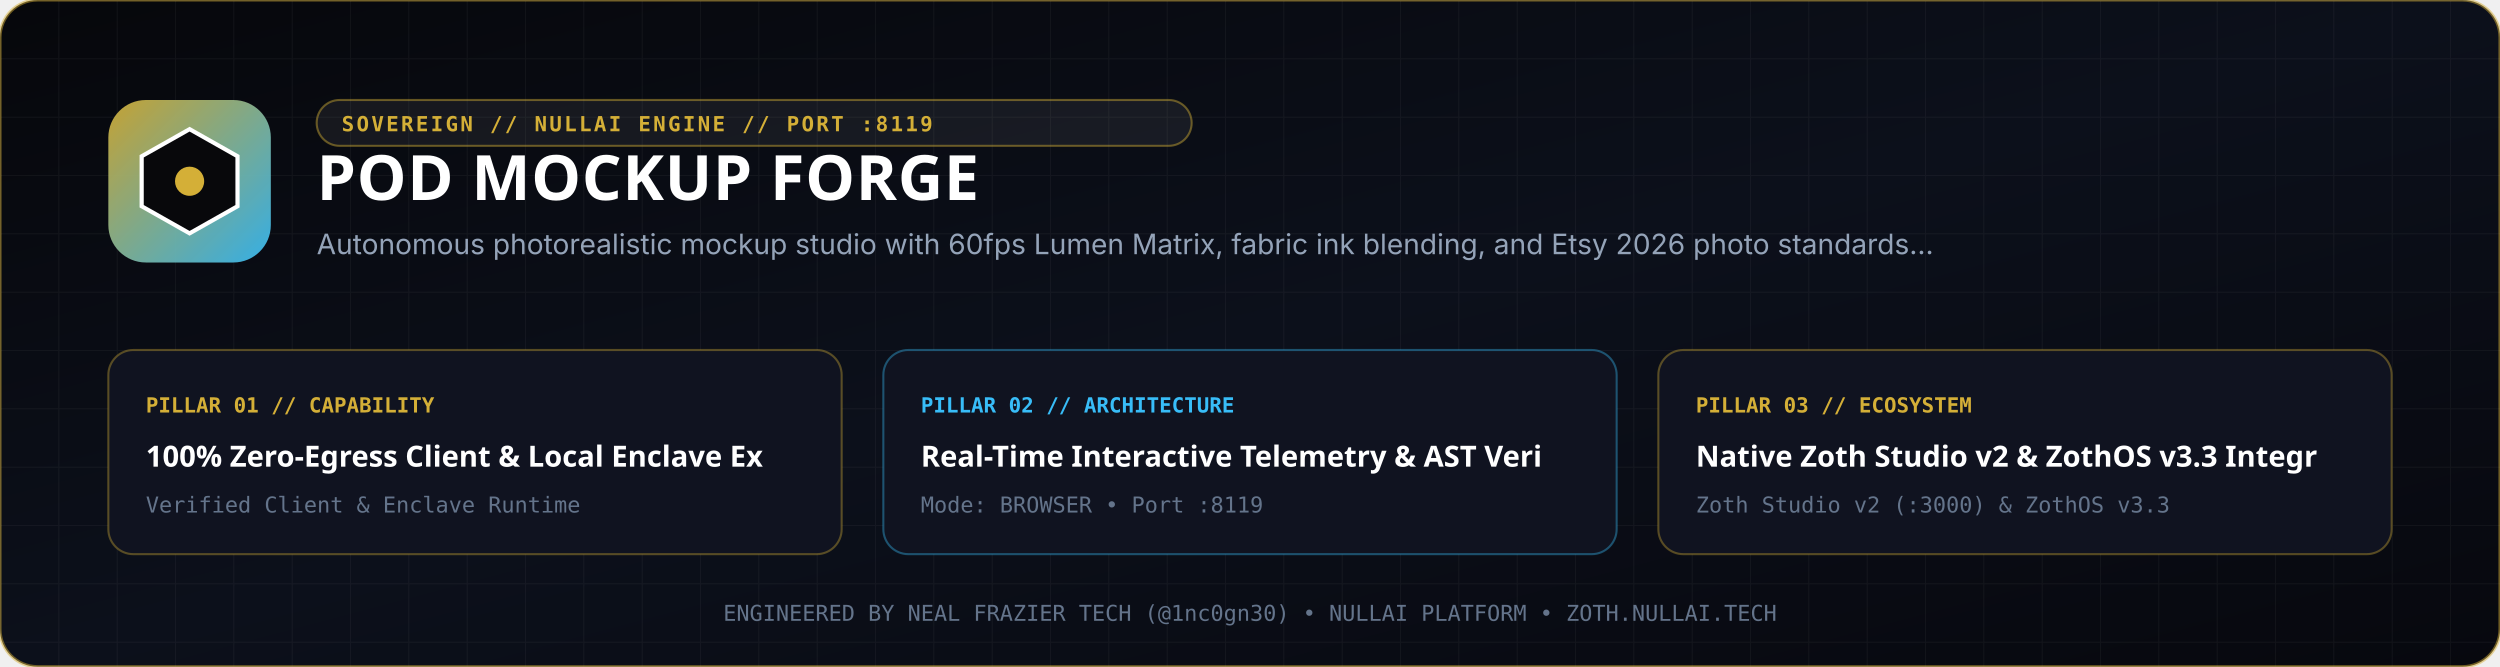
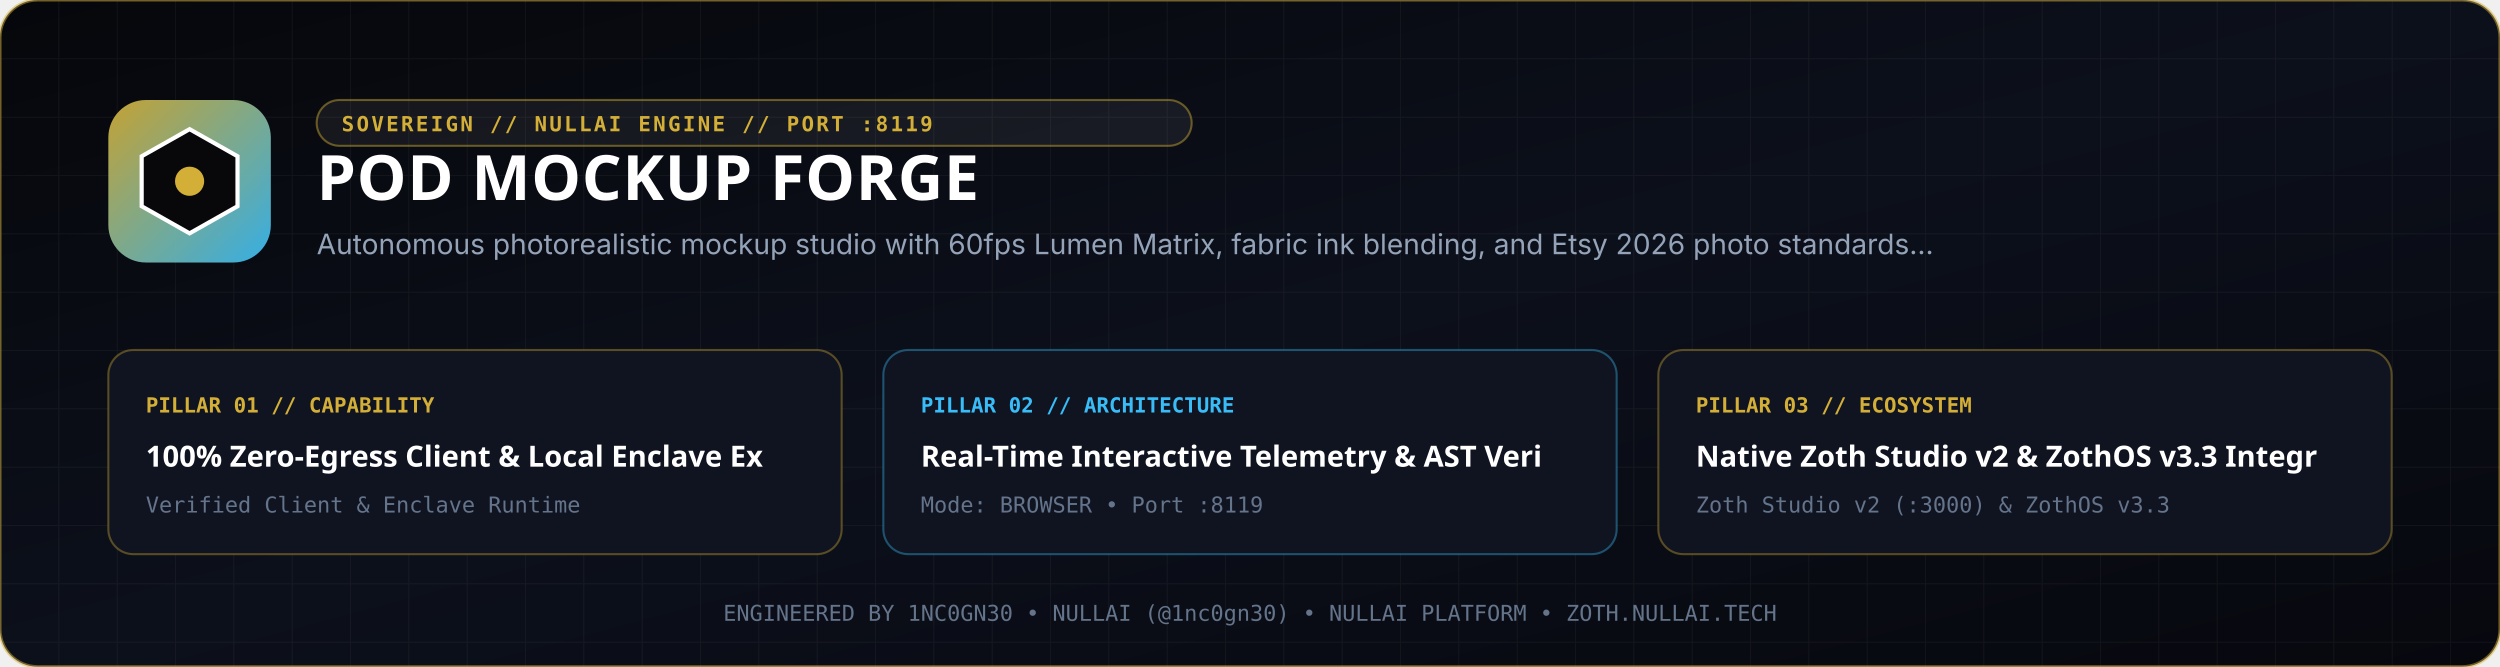
<svg xmlns="http://www.w3.org/2000/svg" viewBox="0 0 1200 320" width="100%" height="100%">
  <defs>
    <linearGradient id="bg" x1="0%" y1="0%" x2="100%" y2="100%">
      <stop offset="0%" stop-color="#06070B" />
      <stop offset="50%" stop-color="#0C101B" />
      <stop offset="100%" stop-color="#07080E" />
    </linearGradient>
    <linearGradient id="accent" x1="0%" y1="0%" x2="100%" y2="100%">
      <stop offset="0%" stop-color="#D4AF37" />
      <stop offset="100%" stop-color="#38BDF8" />
    </linearGradient>
    <pattern id="grid" width="28" height="28" patternUnits="userSpaceOnUse">
      <path d="M 28 0 L 0 0 0 28" fill="none" stroke="rgba(255,255,255,0.04)" stroke-width="1" />
    </pattern>
  </defs>
  <rect width="1200" height="320" rx="18" fill="url(#bg)" stroke="#D4AF37" stroke-opacity="0.5" stroke-width="1.5" />
  <rect width="1200" height="320" rx="18" fill="url(#grid)" />
  <g transform="translate(52, 48)">
    <rect width="78" height="78" rx="18" fill="url(#accent)" opacity="0.92" />
    <polygon points="39,14 62,27 62,51 39,64 16,51 16,27" fill="#08080B" stroke="#FFFFFF" stroke-width="2" />
    <circle cx="39" cy="39" r="7" fill="#D4AF37" />
  </g>
  <g transform="translate(152, 62)">
    <rect x="0" y="-14" width="420" height="22" rx="11" fill="rgba(255,255,255,0.06)" stroke="#D4AF37" stroke-opacity="0.45" />
    <text x="12" y="1" fill="#D4AF37" font-family="JetBrains Mono, monospace" font-size="10" font-weight="700" letter-spacing="1.1">SOVEREIGN // NULLAI ENGINE // PORT :8119</text>
    <text x="0" y="34" fill="#FFFFFF" font-family="Syne, Space Grotesk, sans-serif" font-size="30" font-weight="800" letter-spacing="0.4">POD MOCKUP FORGE</text>
    <text x="0" y="60" fill="#94A3B8" font-family="Inter, sans-serif" font-size="13.5">Autonomous photorealistic mockup studio with 60fps Lumen Matrix, fabric ink blending, and Etsy 2026 photo standards...</text>
  </g>
  <g transform="translate(52, 168)">
    <rect x="0" y="0" width="352" height="98" rx="12" fill="#101320" stroke="#D4AF37" stroke-opacity="0.38" />
    <text x="18" y="30" fill="#D4AF37" font-family="JetBrains Mono, monospace" font-size="10" font-weight="700">PILLAR 01 // CAPABILITY</text>
    <text x="18" y="56" fill="#FFFFFF" font-family="Space Grotesk, sans-serif" font-size="14" font-weight="700">100% Zero-Egress Client &amp; Local Enclave Ex</text>
    <text x="18" y="78" fill="#64748B" font-family="JetBrains Mono, monospace" font-size="10.5">Verified Client &amp; Enclave Runtime</text>
    <rect x="372" y="0" width="352" height="98" rx="12" fill="#101320" stroke="#38BDF8" stroke-opacity="0.38" />
    <text x="390" y="30" fill="#38BDF8" font-family="JetBrains Mono, monospace" font-size="10" font-weight="700">PILLAR 02 // ARCHITECTURE</text>
    <text x="390" y="56" fill="#FFFFFF" font-family="Space Grotesk, sans-serif" font-size="14" font-weight="700">Real-Time Interactive Telemetry &amp; AST Veri</text>
    <text x="390" y="78" fill="#64748B" font-family="JetBrains Mono, monospace" font-size="10.5">Mode: BROWSER • Port :8119</text>
    <rect x="744" y="0" width="352" height="98" rx="12" fill="#101320" stroke="#D4AF37" stroke-opacity="0.38" />
    <text x="762" y="30" fill="#D4AF37" font-family="JetBrains Mono, monospace" font-size="10" font-weight="700">PILLAR 03 // ECOSYSTEM</text>
    <text x="762" y="56" fill="#FFFFFF" font-family="Space Grotesk, sans-serif" font-size="14" font-weight="700">Native Zoth Studio v2 &amp; ZothOS v3.3 Integr</text>
    <text x="762" y="78" fill="#64748B" font-family="JetBrains Mono, monospace" font-size="10.5">Zoth Studio v2 (:3000) &amp; ZothOS v3.3</text>
  </g>
  <text x="600" y="298" text-anchor="middle" fill="#64748B" font-family="JetBrains Mono, monospace" font-size="10.5">
-     ENGINEERED BY NEAL FRAZIER TECH (@1nc0gn30)  •  NULLAI PLATFORM  •  ZOTH.NULLAI.TECH
+     ENGINEERED BY 1NC0GN30 • NULLAI (@1nc0gn30)  •  NULLAI PLATFORM  •  ZOTH.NULLAI.TECH
  </text>
</svg>
